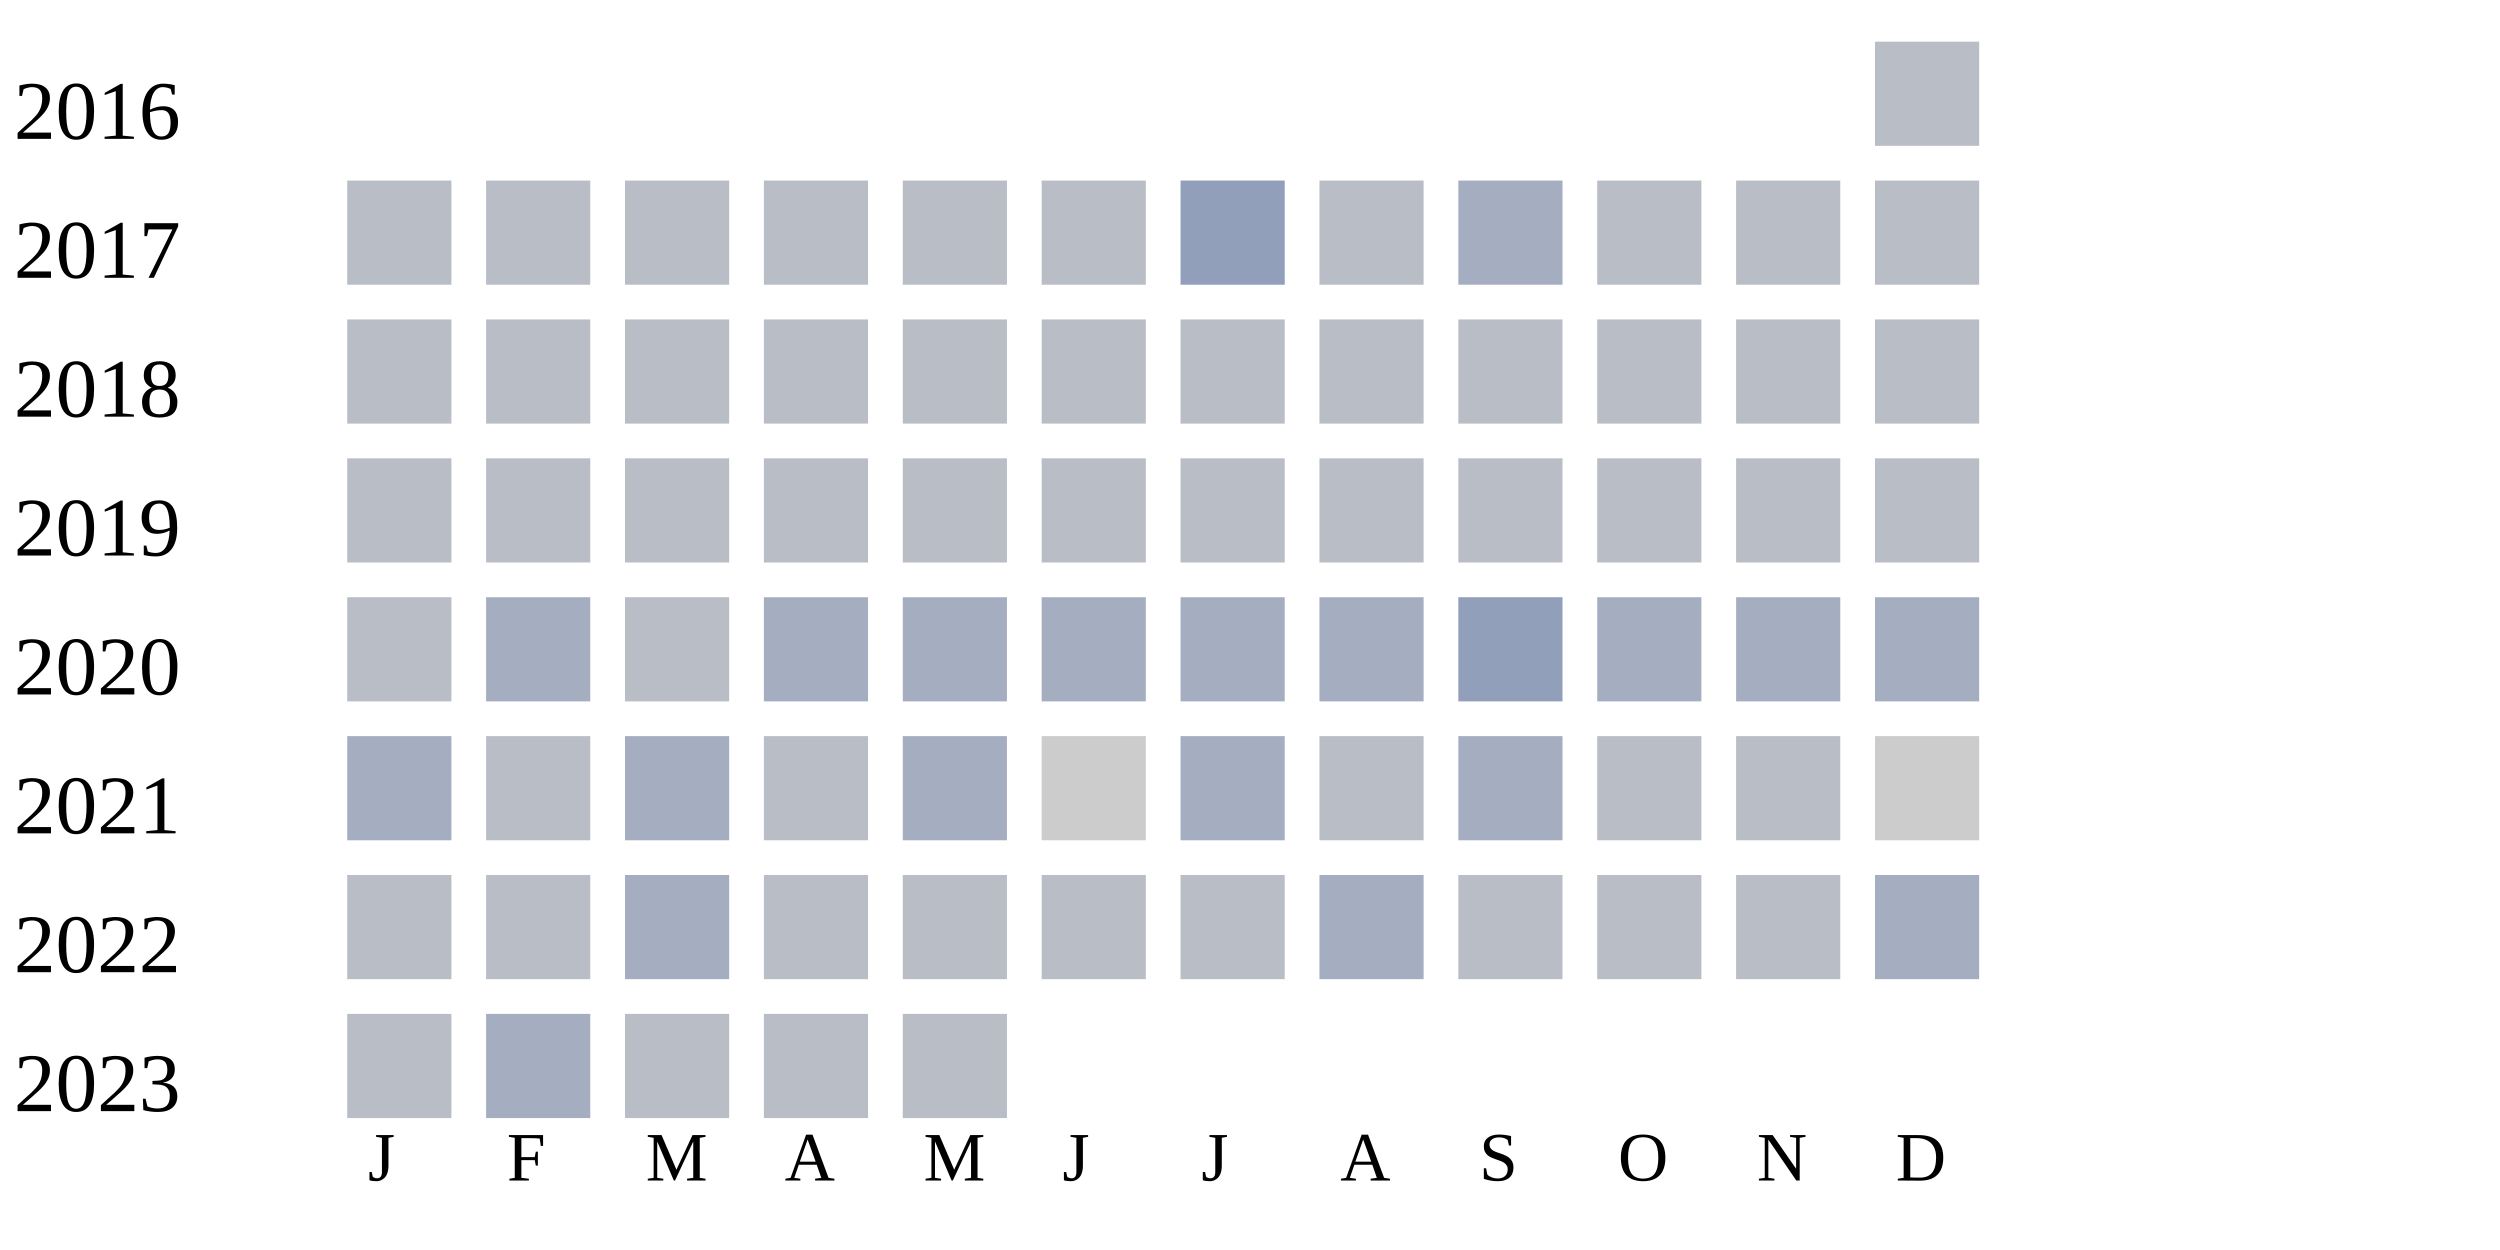
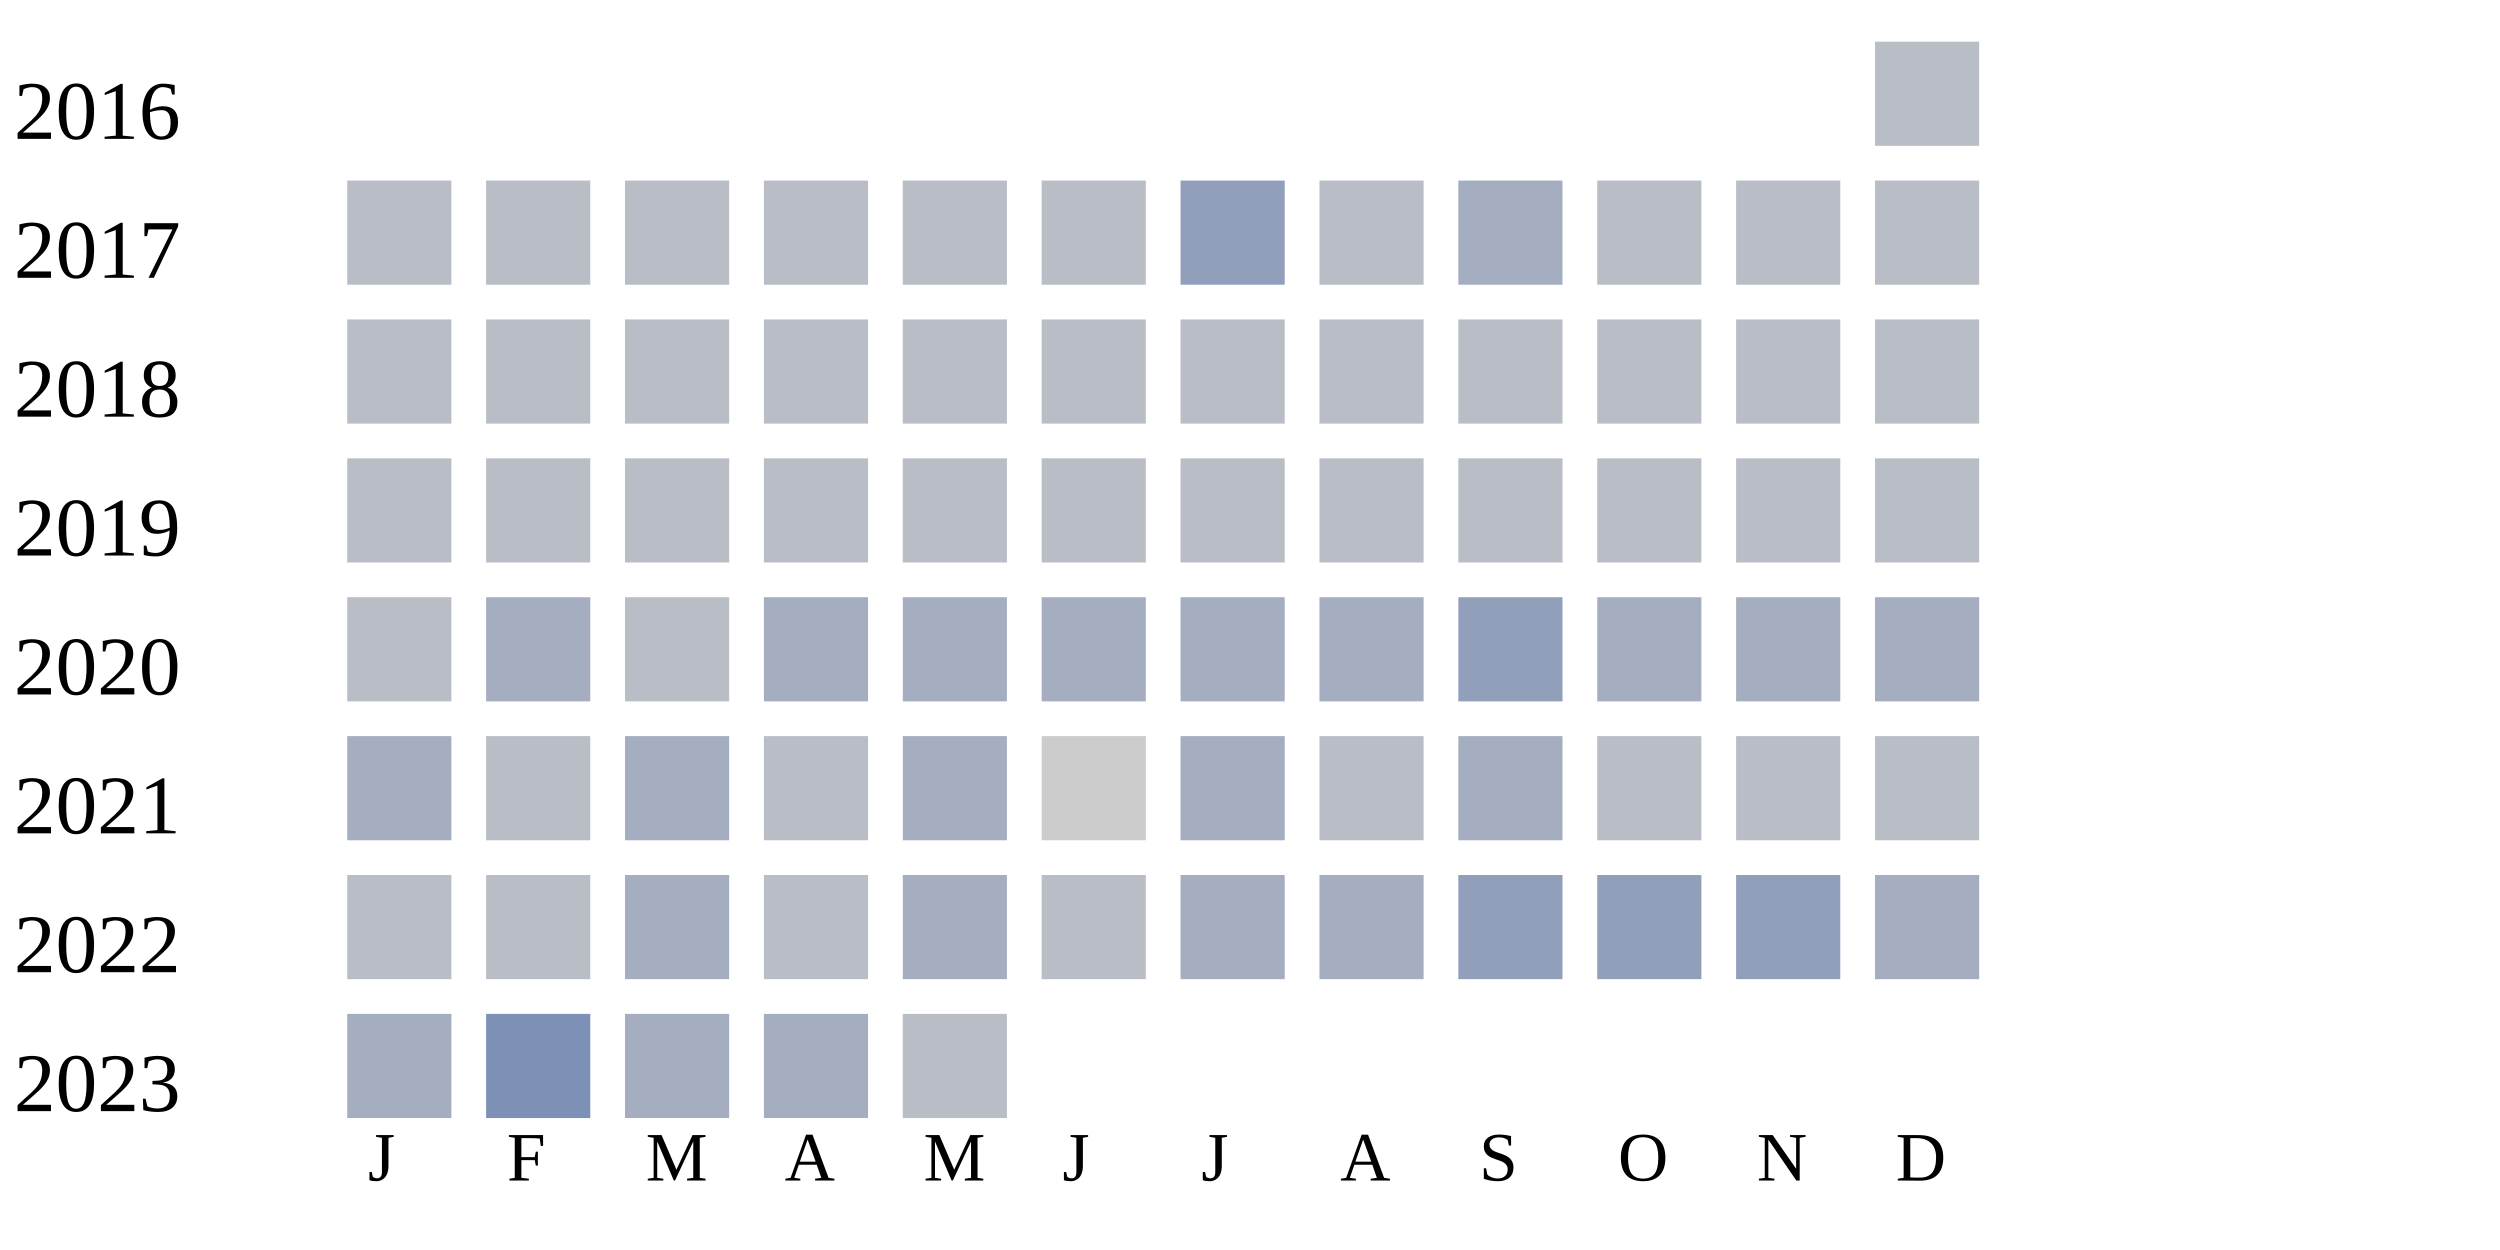
<svg xmlns="http://www.w3.org/2000/svg" width="360" height="180">
  <g transform="translate(0 0)">
    <text x="2" y="20">2016</text>
    <rect x="270" y="6" width="15" height="15" fill="#b9bdc6" />
  </g>
  <g transform="translate(0 20)">
    <text x="2" y="20">2017</text>
    <rect x="50" y="6" width="15" height="15" fill="#b9bdc6" />
    <rect x="70" y="6" width="15" height="15" fill="#b9bdc6" />
    <rect x="90" y="6" width="15" height="15" fill="#b9bdc6" />
    <rect x="110" y="6" width="15" height="15" fill="#b9bdc6" />
    <rect x="130" y="6" width="15" height="15" fill="#b9bdc6" />
    <rect x="150" y="6" width="15" height="15" fill="#b9bdc6" />
    <rect x="170" y="6" width="15" height="15" fill="#919fba" />
    <rect x="190" y="6" width="15" height="15" fill="#b9bdc6" />
    <rect x="210" y="6" width="15" height="15" fill="#a5aec0" />
    <rect x="230" y="6" width="15" height="15" fill="#b9bdc6" />
    <rect x="250" y="6" width="15" height="15" fill="#b9bdc6" />
    <rect x="270" y="6" width="15" height="15" fill="#b9bdc6" />
  </g>
  <g transform="translate(0 40)">
    <text x="2" y="20">2018</text>
    <rect x="50" y="6" width="15" height="15" fill="#b9bdc6" />
    <rect x="70" y="6" width="15" height="15" fill="#b9bdc6" />
    <rect x="90" y="6" width="15" height="15" fill="#b9bdc6" />
    <rect x="110" y="6" width="15" height="15" fill="#b9bdc6" />
    <rect x="130" y="6" width="15" height="15" fill="#b9bdc6" />
    <rect x="150" y="6" width="15" height="15" fill="#b9bdc6" />
    <rect x="170" y="6" width="15" height="15" fill="#b9bdc6" />
    <rect x="190" y="6" width="15" height="15" fill="#b9bdc6" />
    <rect x="210" y="6" width="15" height="15" fill="#b9bdc6" />
    <rect x="230" y="6" width="15" height="15" fill="#b9bdc6" />
    <rect x="250" y="6" width="15" height="15" fill="#b9bdc6" />
    <rect x="270" y="6" width="15" height="15" fill="#b9bdc6" />
  </g>
  <g transform="translate(0 60)">
    <text x="2" y="20">2019</text>
    <rect x="50" y="6" width="15" height="15" fill="#b9bdc6" />
    <rect x="70" y="6" width="15" height="15" fill="#b9bdc6" />
    <rect x="90" y="6" width="15" height="15" fill="#b9bdc6" />
    <rect x="110" y="6" width="15" height="15" fill="#b9bdc6" />
    <rect x="130" y="6" width="15" height="15" fill="#b9bdc6" />
    <rect x="150" y="6" width="15" height="15" fill="#b9bdc6" />
    <rect x="170" y="6" width="15" height="15" fill="#b9bdc6" />
    <rect x="190" y="6" width="15" height="15" fill="#b9bdc6" />
    <rect x="210" y="6" width="15" height="15" fill="#b9bdc6" />
    <rect x="230" y="6" width="15" height="15" fill="#b9bdc6" />
    <rect x="250" y="6" width="15" height="15" fill="#b9bdc6" />
    <rect x="270" y="6" width="15" height="15" fill="#b9bdc6" />
  </g>
  <g transform="translate(0 80)">
    <text x="2" y="20">2020</text>
    <rect x="50" y="6" width="15" height="15" fill="#b9bdc6" />
    <rect x="70" y="6" width="15" height="15" fill="#a5aec0" />
    <rect x="90" y="6" width="15" height="15" fill="#b9bdc6" />
    <rect x="110" y="6" width="15" height="15" fill="#a5aec0" />
    <rect x="130" y="6" width="15" height="15" fill="#a5aec0" />
    <rect x="150" y="6" width="15" height="15" fill="#a5aec0" />
    <rect x="170" y="6" width="15" height="15" fill="#a5aec0" />
    <rect x="190" y="6" width="15" height="15" fill="#a5aec0" />
    <rect x="210" y="6" width="15" height="15" fill="#919fba" />
    <rect x="230" y="6" width="15" height="15" fill="#a5aec0" />
    <rect x="250" y="6" width="15" height="15" fill="#a5aec0" />
    <rect x="270" y="6" width="15" height="15" fill="#a5aec0" />
  </g>
  <g transform="translate(0 100)">
    <text x="2" y="20">2021</text>
    <rect x="50" y="6" width="15" height="15" fill="#a5aec0" />
    <rect x="70" y="6" width="15" height="15" fill="#b9bdc6" />
    <rect x="90" y="6" width="15" height="15" fill="#a5aec0" />
    <rect x="110" y="6" width="15" height="15" fill="#b9bdc6" />
    <rect x="130" y="6" width="15" height="15" fill="#a5aec0" />
    <rect x="150" y="6" width="15" height="15" fill="#cccccc" />
    <rect x="170" y="6" width="15" height="15" fill="#a5aec0" />
    <rect x="190" y="6" width="15" height="15" fill="#b9bdc6" />
    <rect x="210" y="6" width="15" height="15" fill="#a5aec0" />
    <rect x="230" y="6" width="15" height="15" fill="#b9bdc6" />
    <rect x="250" y="6" width="15" height="15" fill="#b9bdc6" />
-     <rect x="270" y="6" width="15" height="15" fill="#cccccc" />
+     <rect x="270" y="6" width="15" height="15" fill="#b9bdc6" />
  </g>
  <g transform="translate(0 120)">
    <text x="2" y="20">2022</text>
    <rect x="50" y="6" width="15" height="15" fill="#b9bdc6" />
    <rect x="70" y="6" width="15" height="15" fill="#b9bdc6" />
    <rect x="90" y="6" width="15" height="15" fill="#a5aec0" />
    <rect x="110" y="6" width="15" height="15" fill="#b9bdc6" />
-     <rect x="130" y="6" width="15" height="15" fill="#b9bdc6" />
+     <rect x="130" y="6" width="15" height="15" fill="#a5aec0" />
    <rect x="150" y="6" width="15" height="15" fill="#b9bdc6" />
-     <rect x="170" y="6" width="15" height="15" fill="#b9bdc6" />
+     <rect x="170" y="6" width="15" height="15" fill="#a5aec0" />
    <rect x="190" y="6" width="15" height="15" fill="#a5aec0" />
-     <rect x="210" y="6" width="15" height="15" fill="#b9bdc6" />
-     <rect x="230" y="6" width="15" height="15" fill="#b9bdc6" />
-     <rect x="250" y="6" width="15" height="15" fill="#b9bdc6" />
+     <rect x="210" y="6" width="15" height="15" fill="#919fba" />
+     <rect x="230" y="6" width="15" height="15" fill="#919fba" />
+     <rect x="250" y="6" width="15" height="15" fill="#919fba" />
    <rect x="270" y="6" width="15" height="15" fill="#a5aec0" />
  </g>
  <g transform="translate(0 140)">
    <text x="2" y="20">2023</text>
-     <rect x="50" y="6" width="15" height="15" fill="#b9bdc6" />
-     <rect x="70" y="6" width="15" height="15" fill="#a5aec0" />
-     <rect x="90" y="6" width="15" height="15" fill="#b9bdc6" />
-     <rect x="110" y="6" width="15" height="15" fill="#b9bdc6" />
+     <rect x="50" y="6" width="15" height="15" fill="#a5aec0" />
+     <rect x="70" y="6" width="15" height="15" fill="#7d90b5" />
+     <rect x="90" y="6" width="15" height="15" fill="#a5aec0" />
+     <rect x="110" y="6" width="15" height="15" fill="#a5aec0" />
    <rect x="130" y="6" width="15" height="15" fill="#b9bdc6" />
  </g>
  <text style="font-size: 10px; text-align: center" x="53" y="170">J</text>
  <text style="font-size: 10px; text-align: center" x="73" y="170">F</text>
  <text style="font-size: 10px; text-align: center" x="93" y="170">M</text>
  <text style="font-size: 10px; text-align: center" x="113" y="170">A</text>
  <text style="font-size: 10px; text-align: center" x="133" y="170">M</text>
  <text style="font-size: 10px; text-align: center" x="153" y="170">J</text>
  <text style="font-size: 10px; text-align: center" x="173" y="170">J</text>
  <text style="font-size: 10px; text-align: center" x="193" y="170">A</text>
  <text style="font-size: 10px; text-align: center" x="213" y="170">S</text>
  <text style="font-size: 10px; text-align: center" x="233" y="170">O</text>
  <text style="font-size: 10px; text-align: center" x="253" y="170">N</text>
  <text style="font-size: 10px; text-align: center" x="273" y="170">D</text>
  <text style="font-size: 10px;" x="155" y="189">Less</text>
  <rect fill="#b9bdc6" width="10" height="10" x="180" y="180" />
  <rect fill="#919fba" width="10" height="10" x="195" y="180" />
  <rect fill="#6882ae" width="10" height="10" x="210" y="180" />
  <rect fill="#005a9c" width="10" height="10" x="225" y="180" />
  <text x="240" y="189" style="font-size: 10px;">More</text>
</svg>
